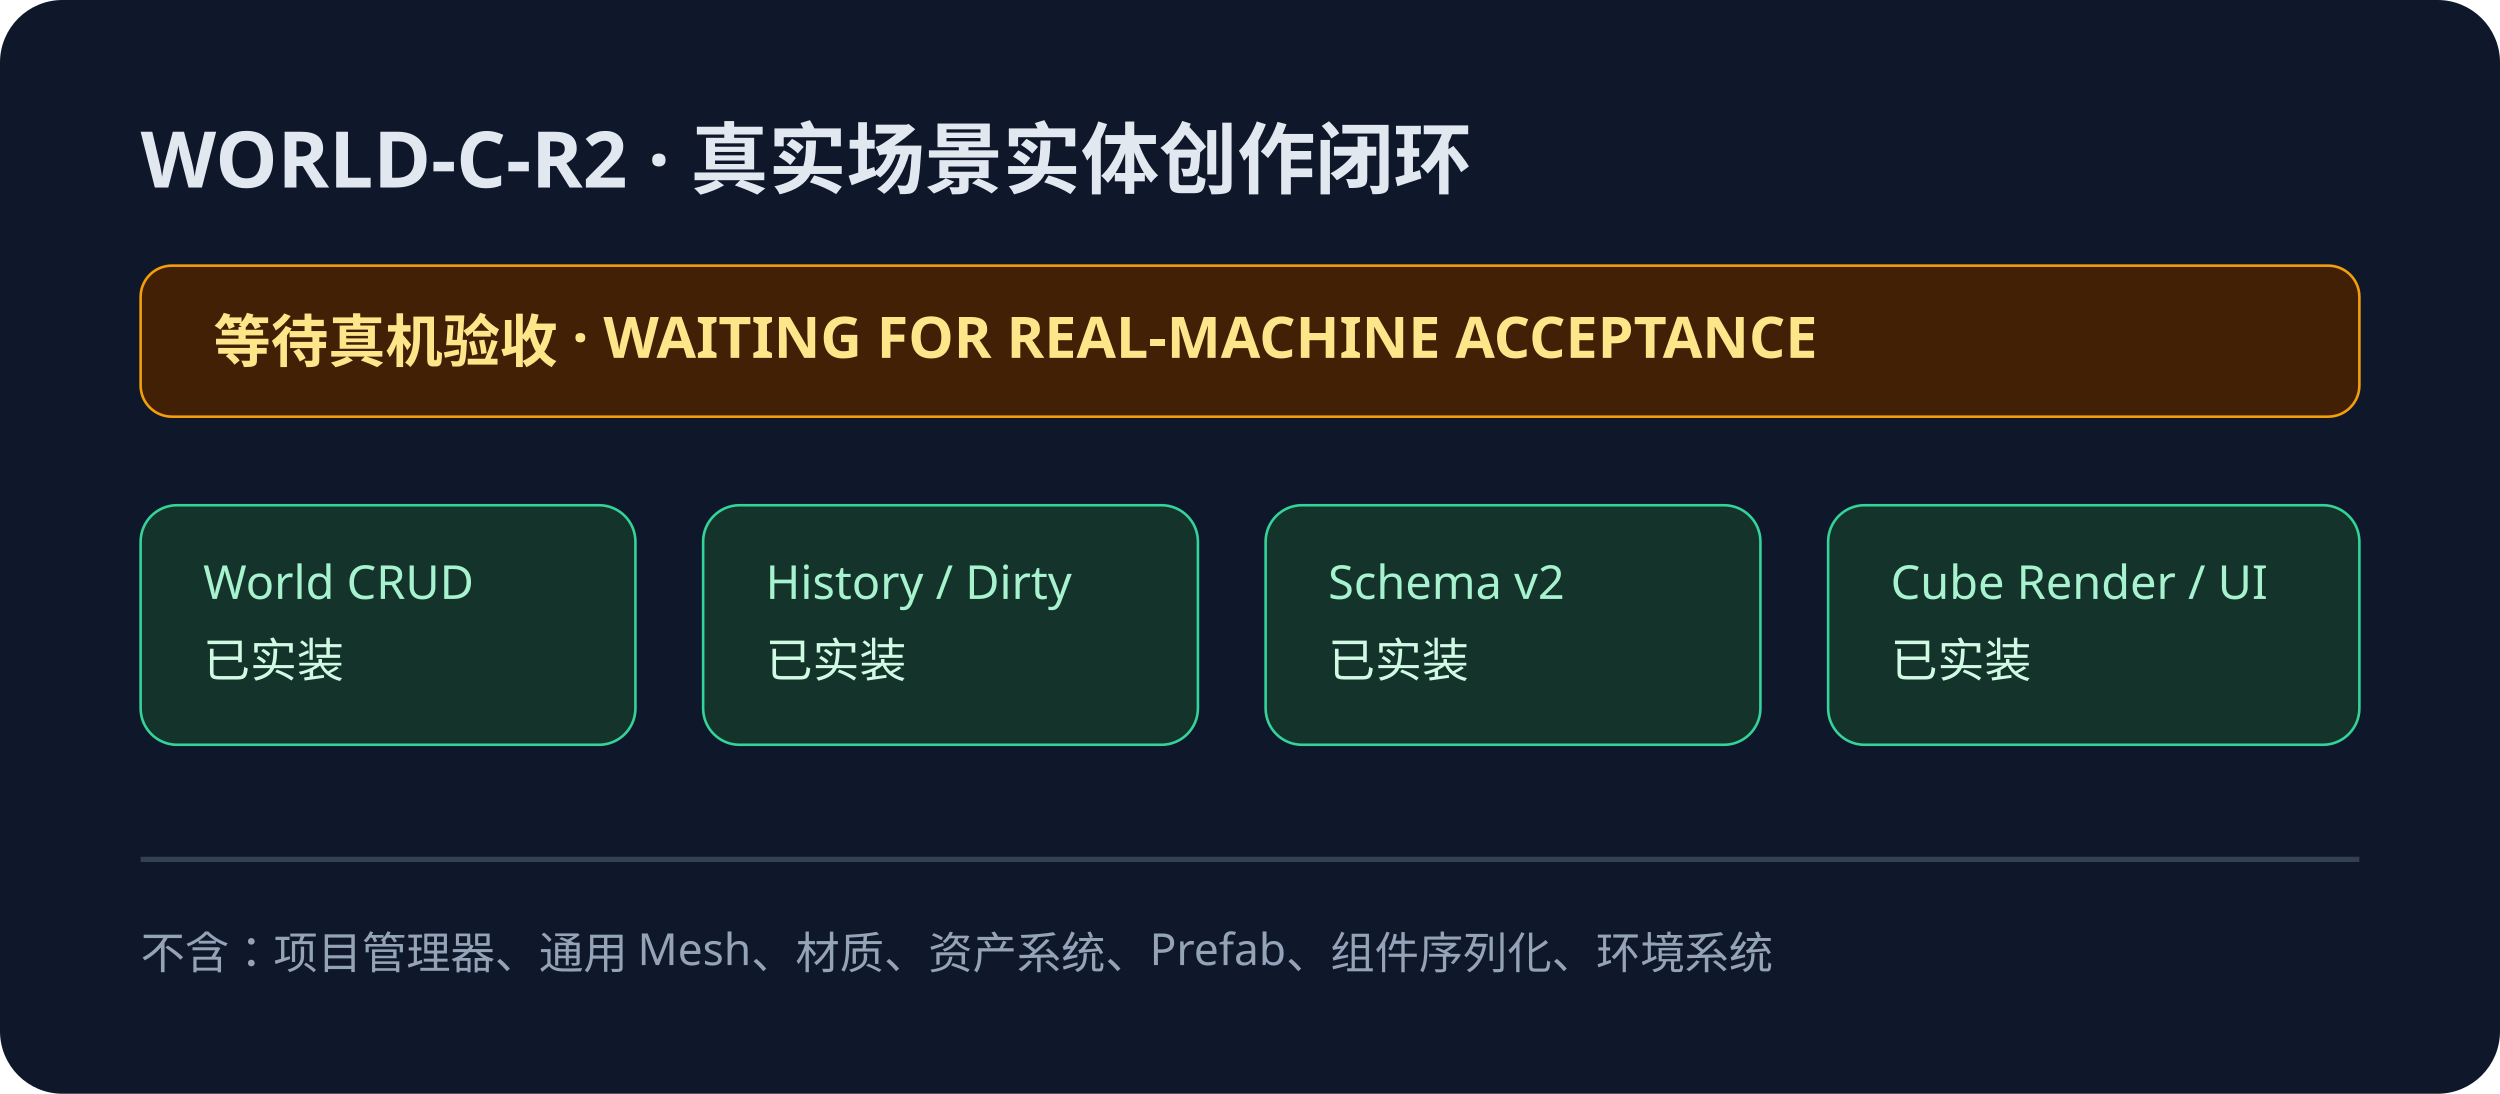
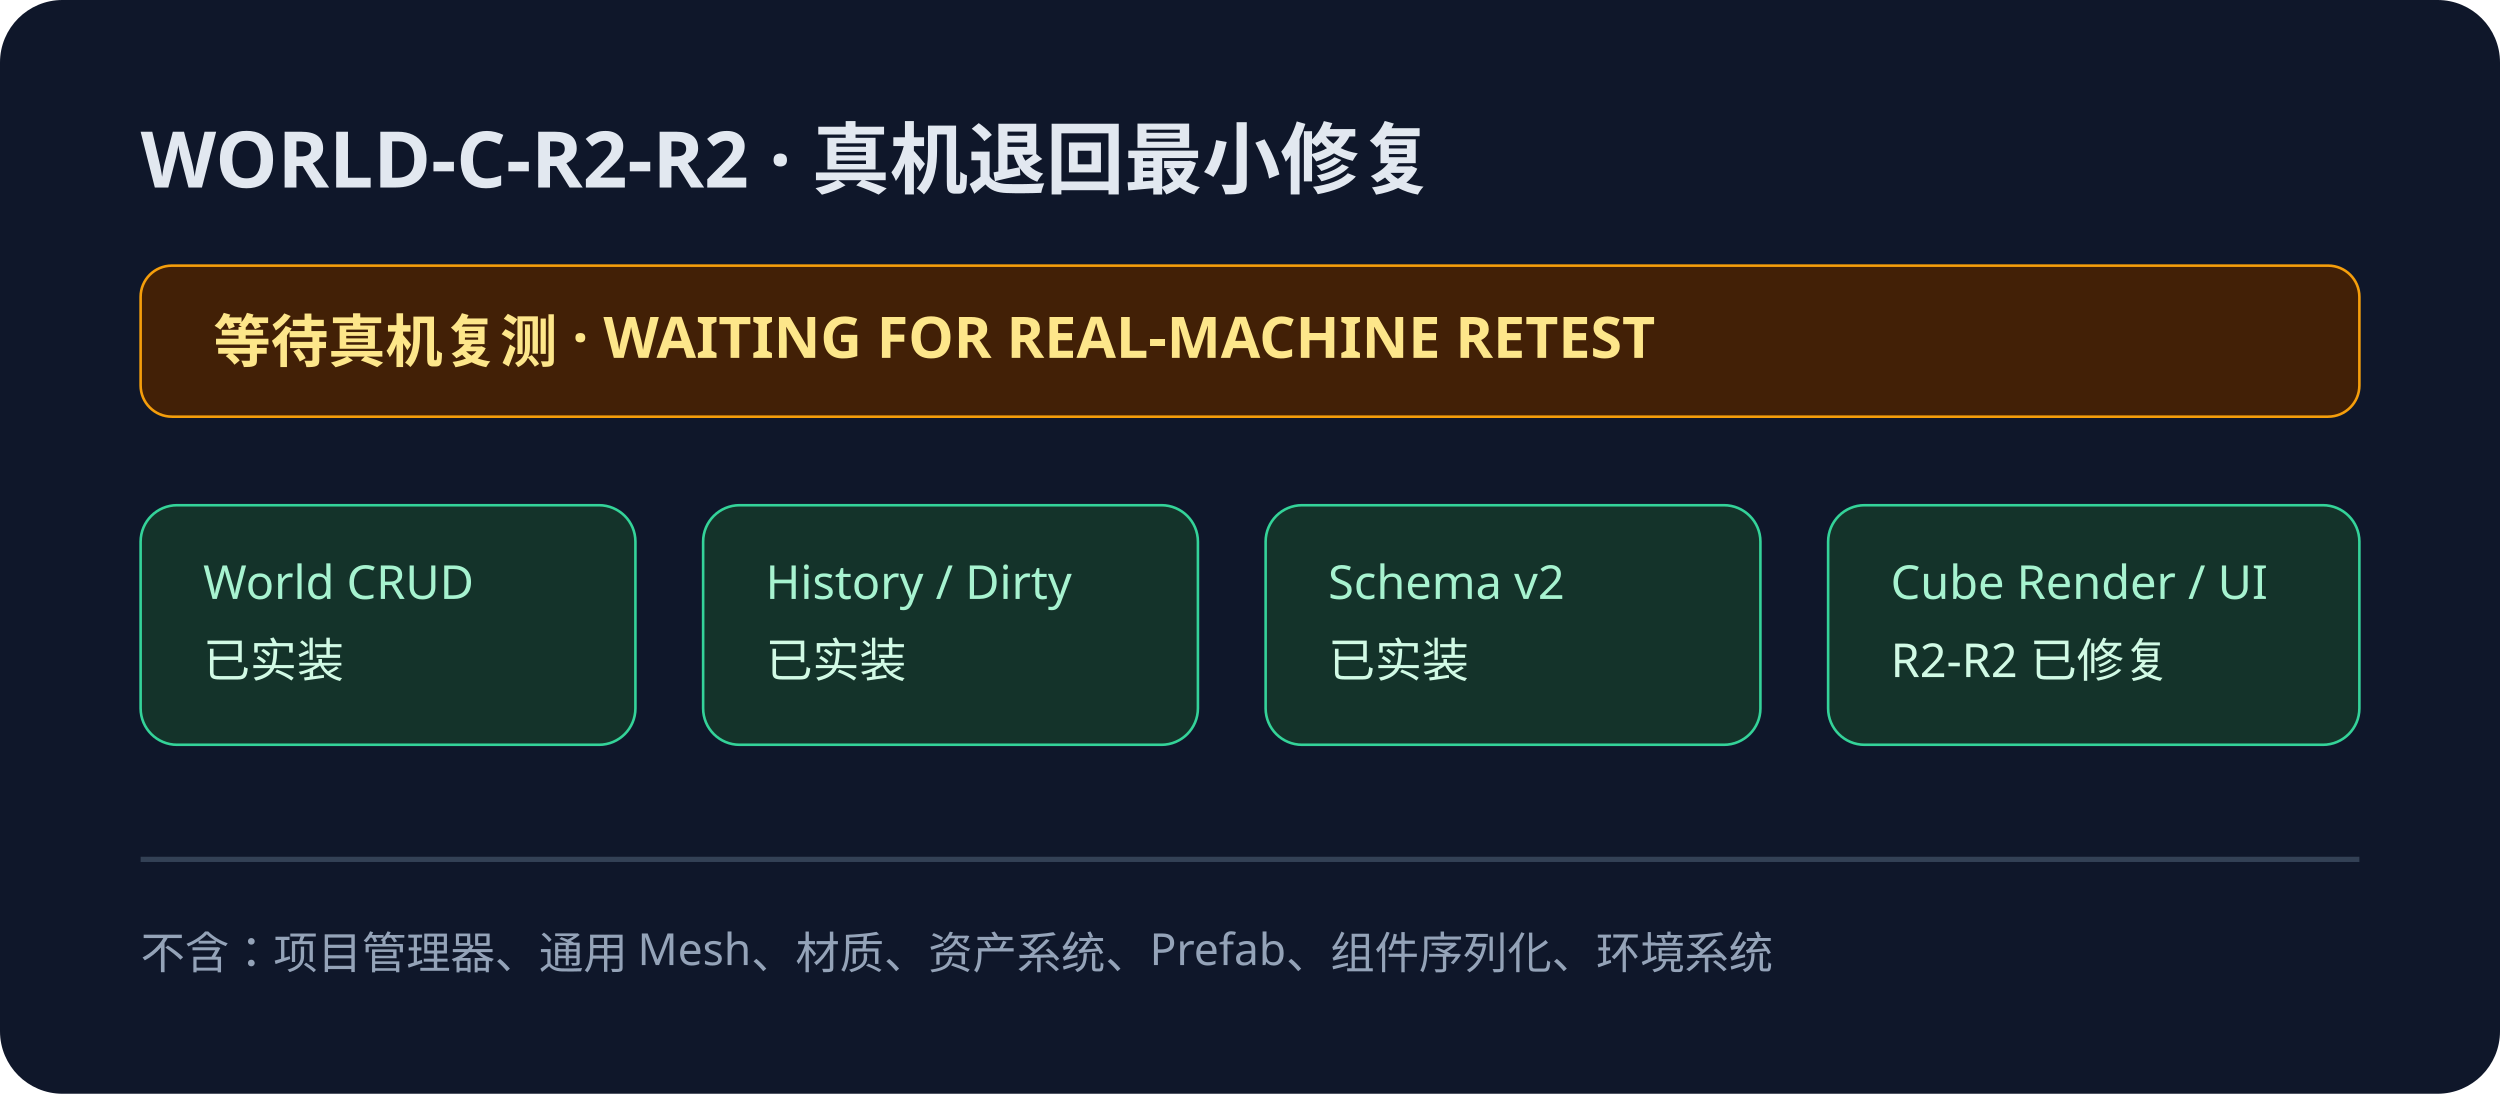
<svg xmlns="http://www.w3.org/2000/svg" width="960" height="420" viewBox="0 0 960 420">
  <rect width="960" height="420" rx="24" fill="#0f172a" />
-   <text x="54" y="72" fill="#e2e8f0" font-family="Segoe UI, sans-serif" font-size="30" font-weight="700">WORLD-C-R2 · 真实场景实体创作闭环</text>
+   <text x="54" y="72" fill="#e2e8f0" font-family="Segoe UI, sans-serif" font-size="30" font-weight="700">WORLD-C-R2-R2 · 真机退回最小修复</text>
  <rect x="54" y="102" width="852" height="58" rx="12" fill="#422006" stroke="#f59e0b" />
-   <text x="82" y="139" fill="#fde68a" font-family="Segoe UI, sans-serif" font-size="22" font-weight="600">等待真机验收 · WAITING FOR REAL-MACHINE ACCEPTANCE</text>
+   <text x="82" y="139" fill="#fde68a" font-family="Segoe UI, sans-serif" font-size="22" font-weight="600">等待真机复测 · WAITING FOR REAL-MACHINE RETEST</text>
  <g font-family="Segoe UI, sans-serif" font-size="18">
    <rect x="54" y="194" width="190" height="92" rx="14" fill="#14332a" stroke="#34d399" />
    <text x="78" y="230" fill="#a7f3d0">World CRUD</text>
    <text x="78" y="260" fill="#d1fae5">已实装</text>
    <rect x="270" y="194" width="190" height="92" rx="14" fill="#14332a" stroke="#34d399" />
    <text x="294" y="230" fill="#a7f3d0">History / Dirty</text>
    <text x="294" y="260" fill="#d1fae5">已实装</text>
    <rect x="486" y="194" width="190" height="92" rx="14" fill="#14332a" stroke="#34d399" />
    <text x="510" y="230" fill="#a7f3d0">Schema v2</text>
    <text x="510" y="260" fill="#d1fae5">已实装</text>
    <rect x="702" y="194" width="204" height="92" rx="14" fill="#14332a" stroke="#34d399" />
    <text x="726" y="230" fill="#a7f3d0">Cube Render / UI</text>
-     <text x="726" y="260" fill="#d1fae5">已实装</text>
+     <text x="726" y="260" fill="#d1fae5">R2-R2 已修复</text>
  </g>
  <path d="M54 330 H906" stroke="#334155" stroke-width="2" />
  <text x="54" y="372" fill="#94a3b8" font-family="Segoe UI, sans-serif" font-size="17">不含：项目管理器、通用 Mesh、材质、资产系统、Prefab、组件序列化、环境系统</text>
</svg>
